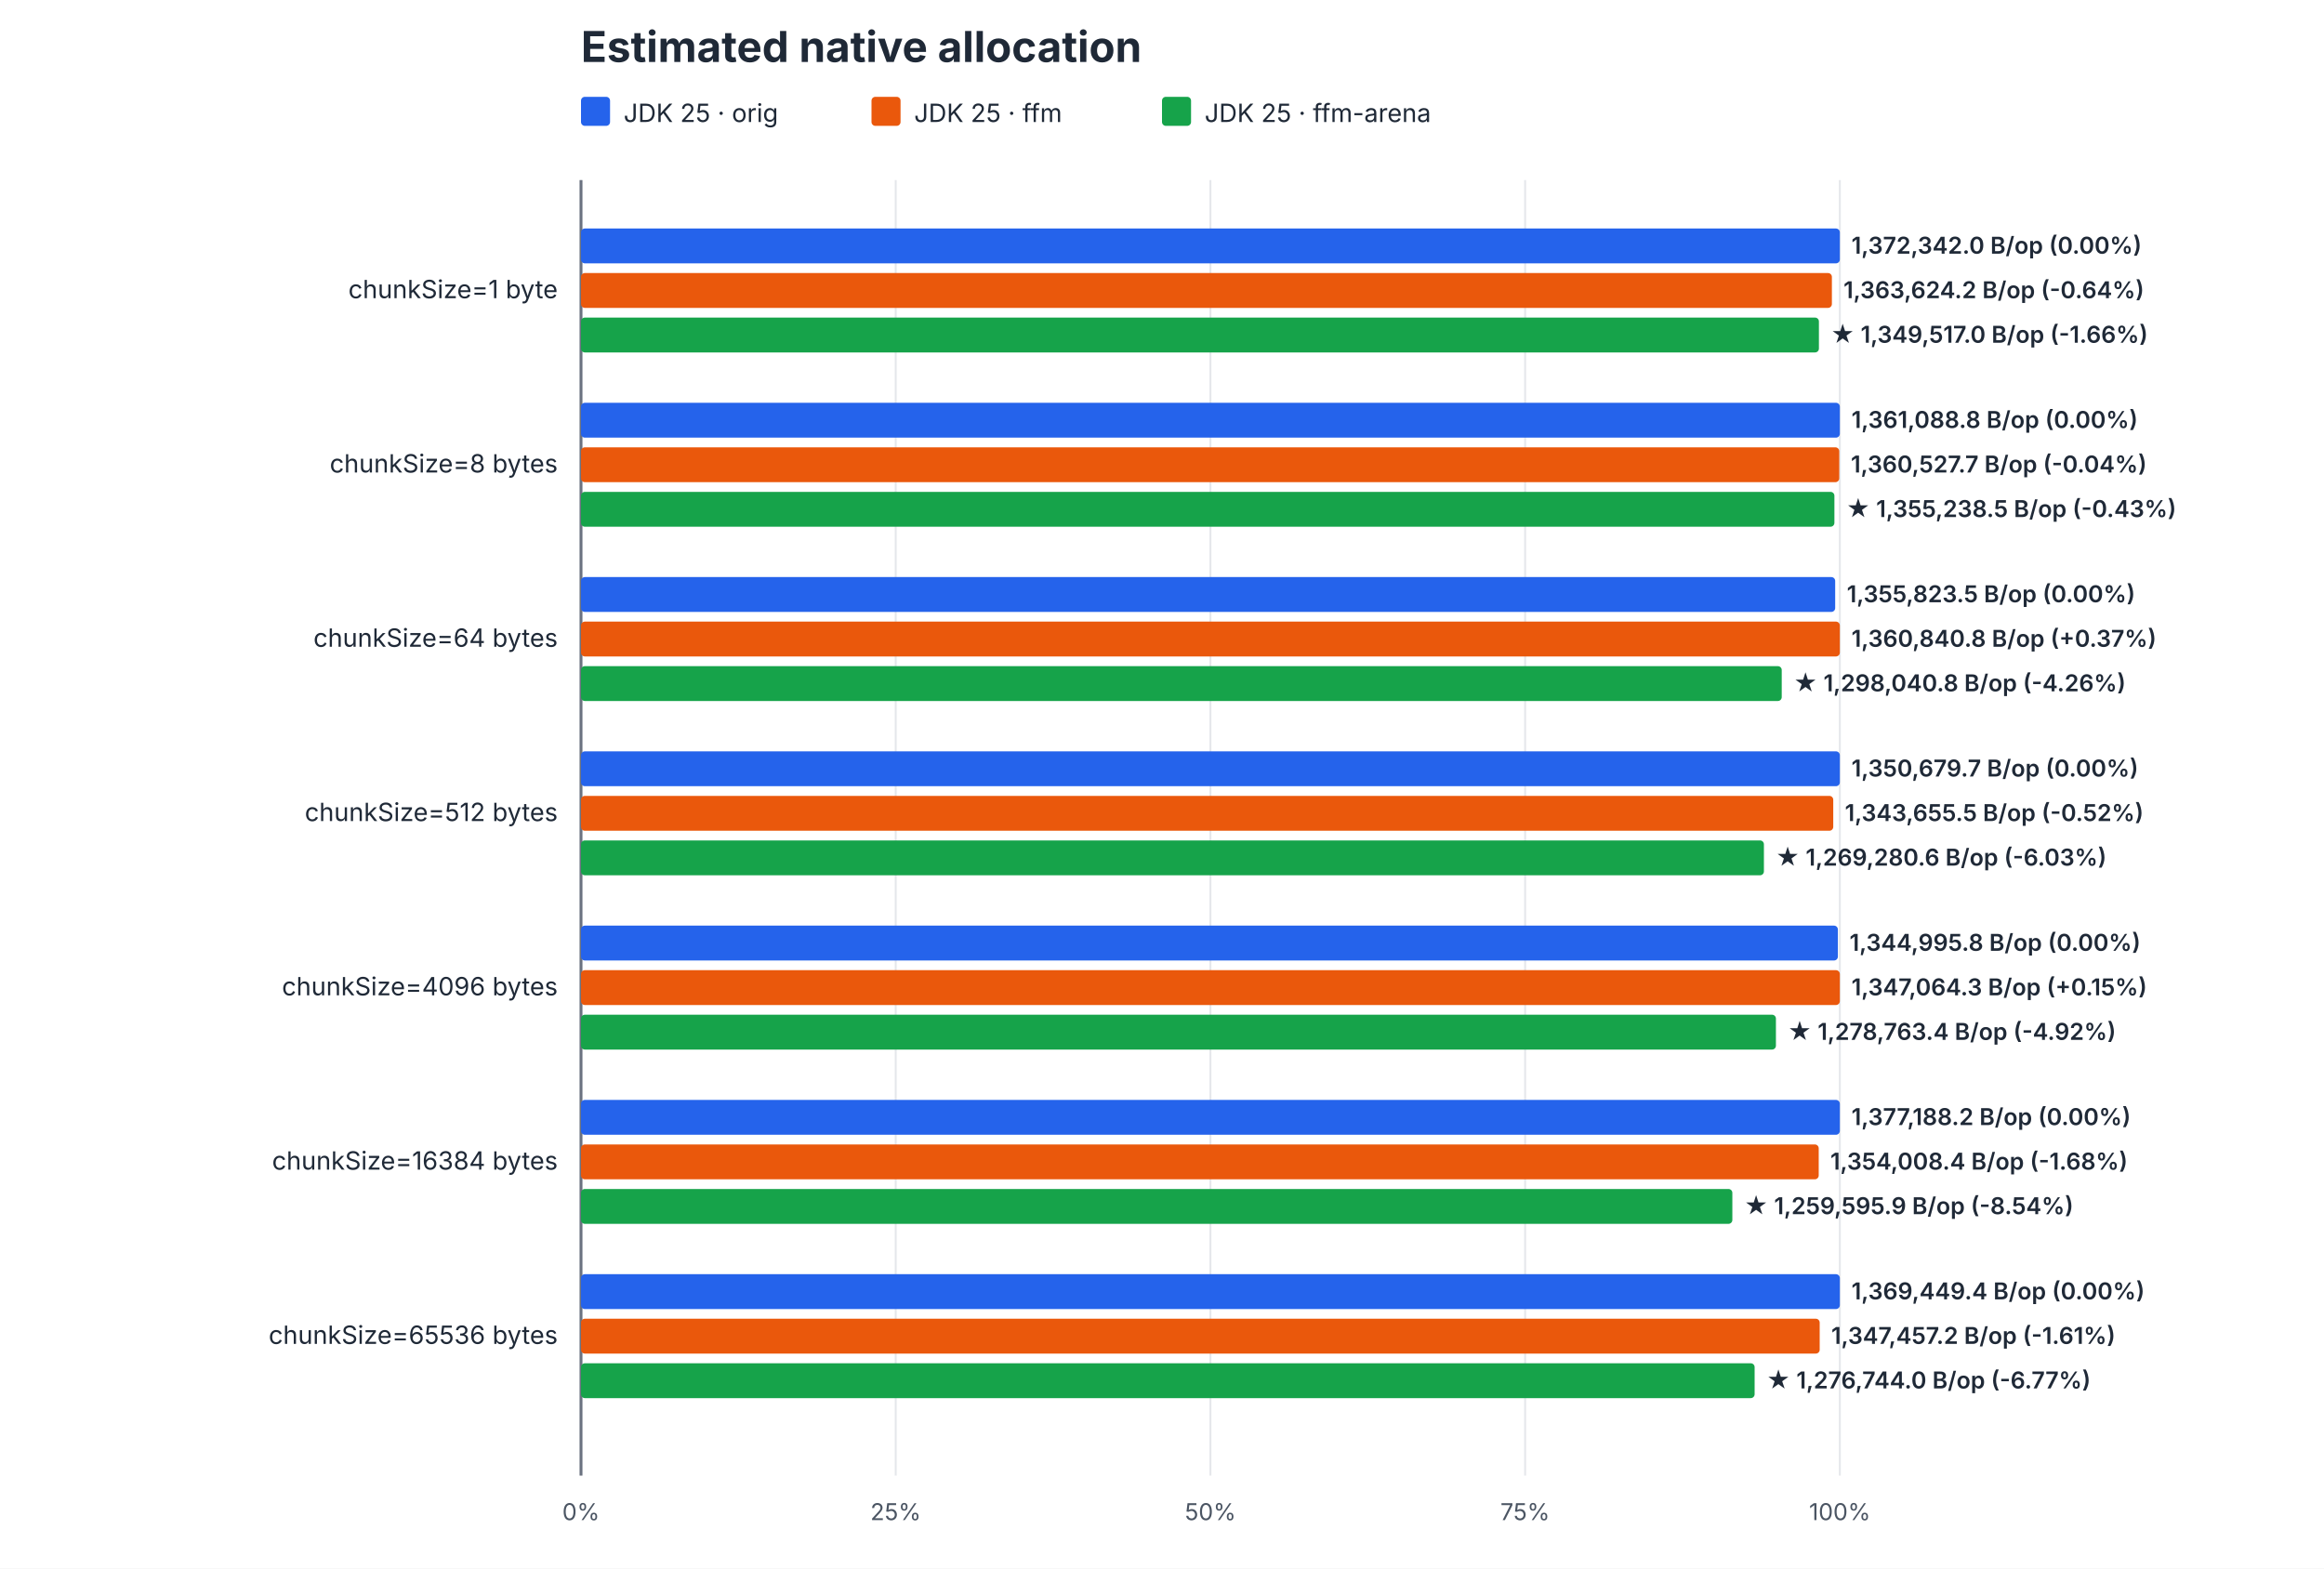
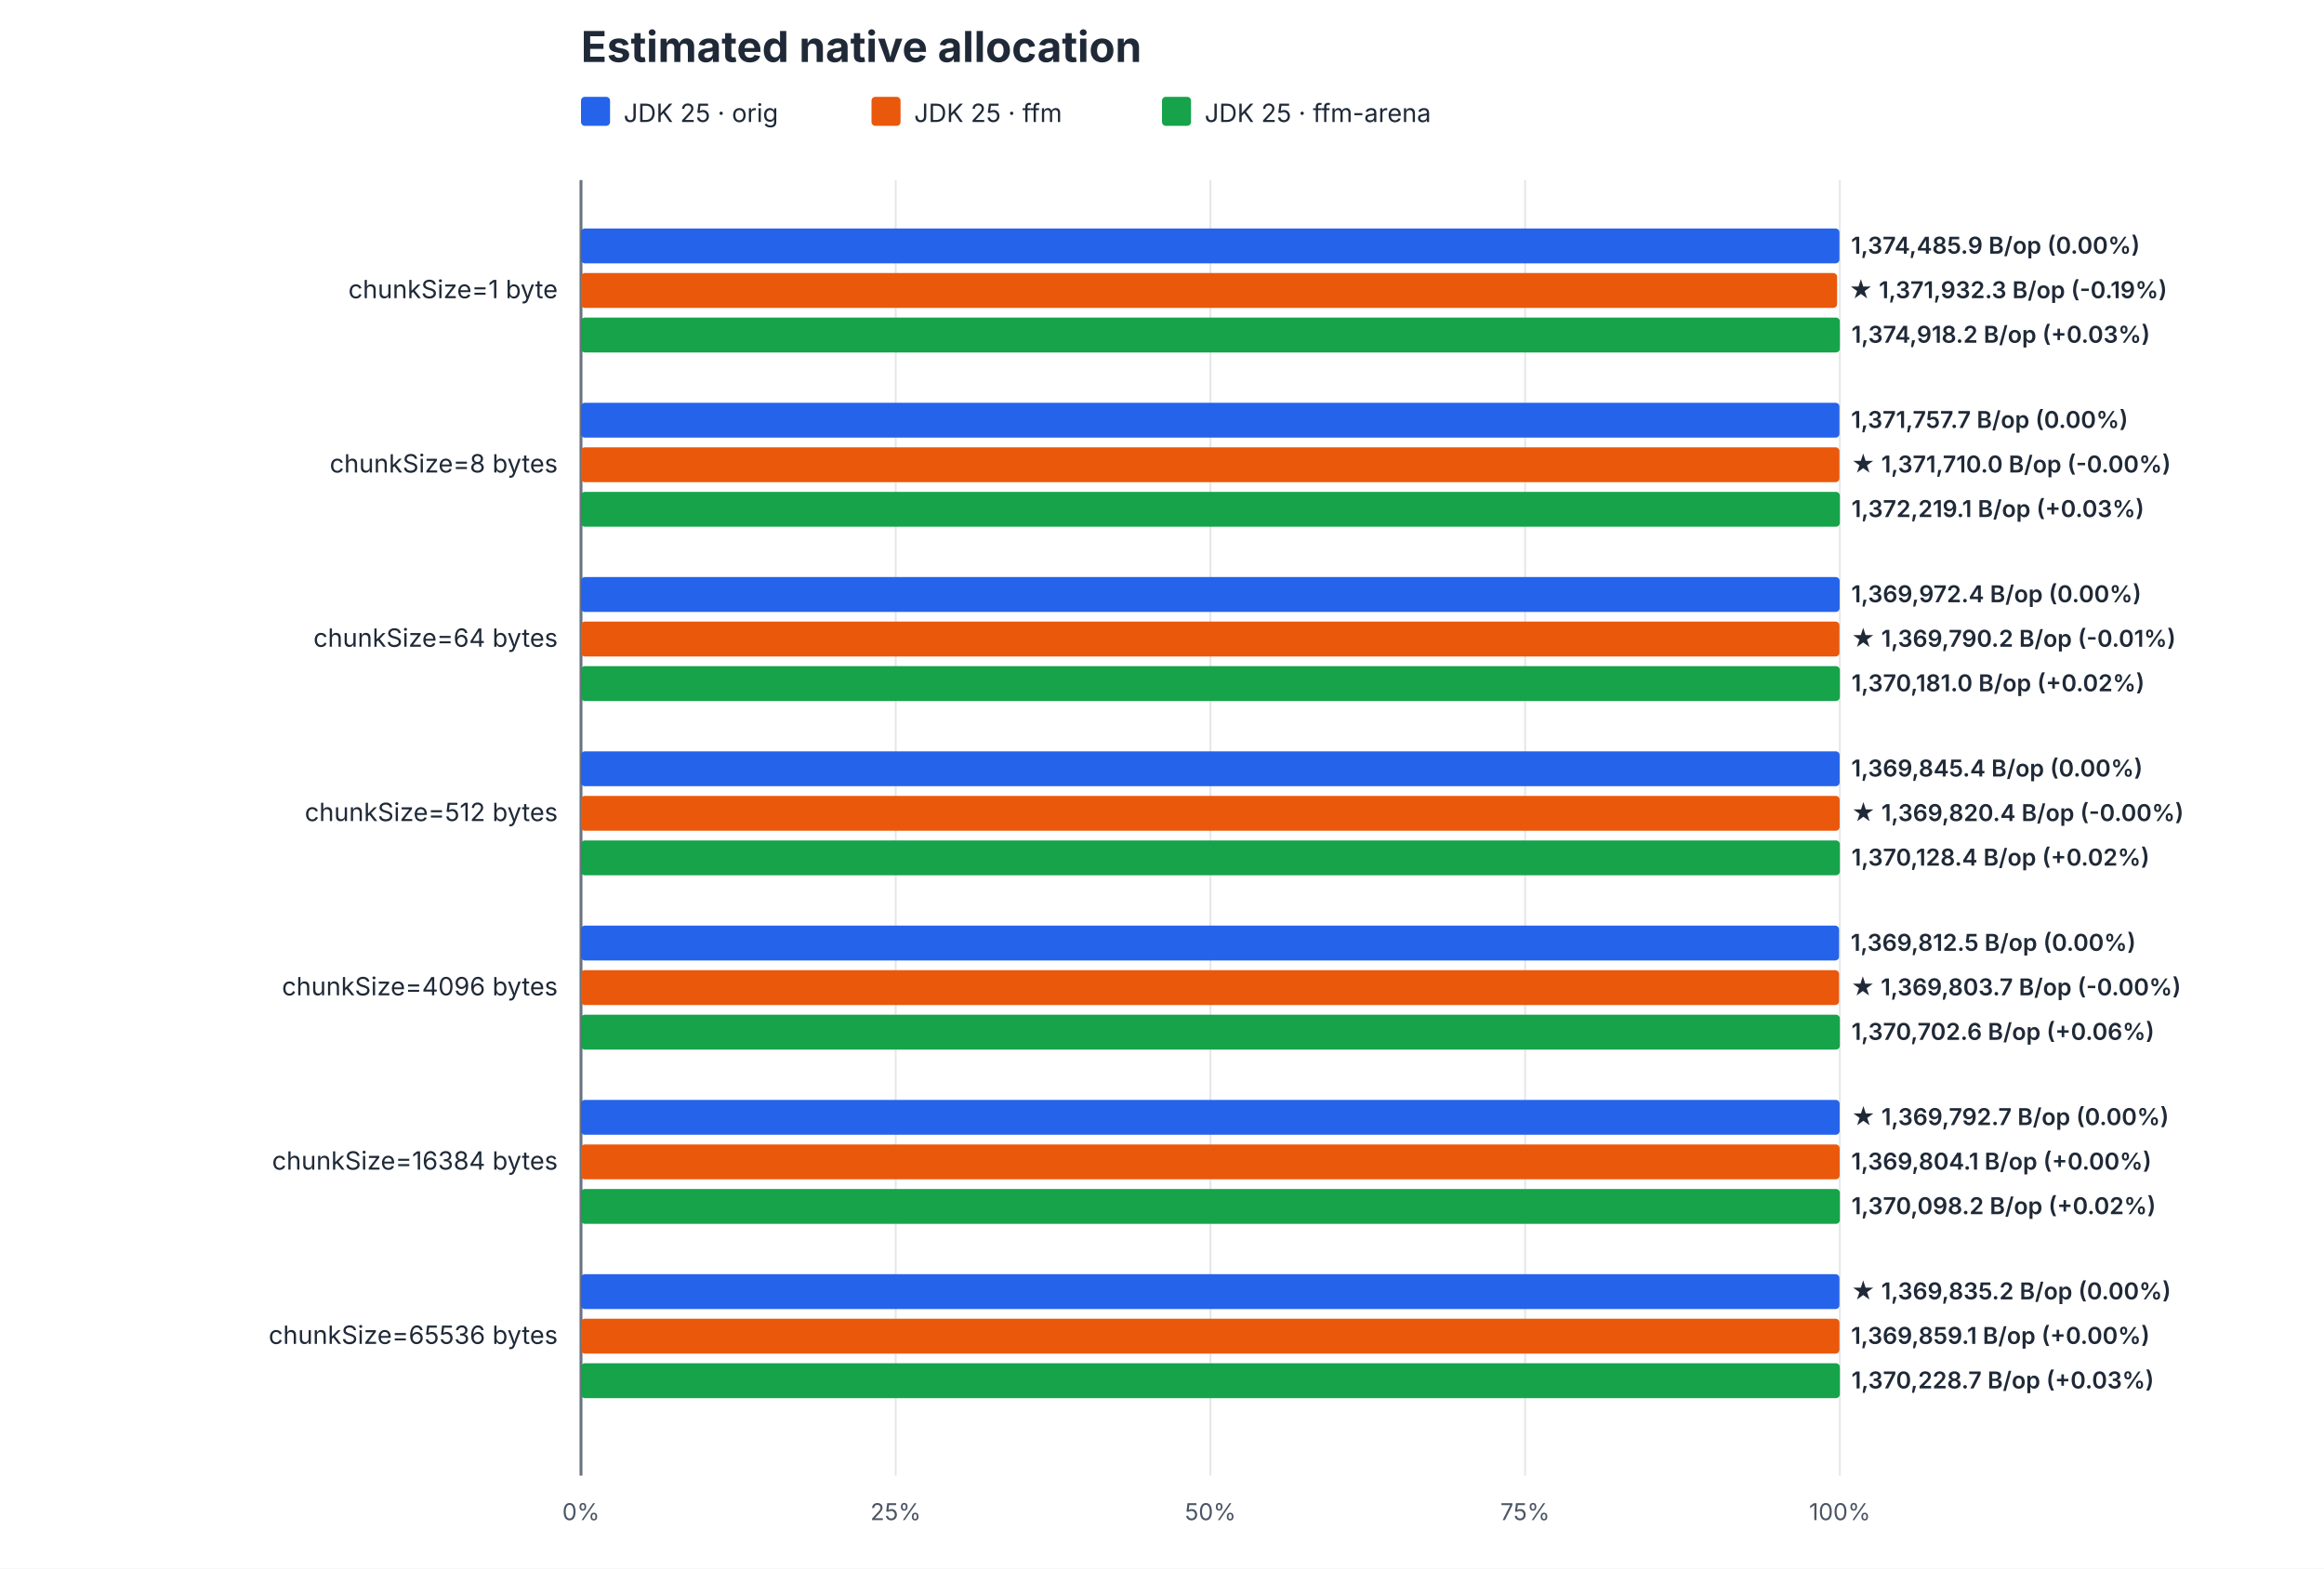
<svg xmlns="http://www.w3.org/2000/svg" width="1200" height="810" viewBox="0 0 1200 810">
  <rect width="100%" height="100%" fill="#ffffff" />
  <style>text{font-family:system-ui,-apple-system,sans-serif;fill:#1f2937}.title{font-size:22px;font-weight:700}.label{font-size:13px}.tick{font-size:12px;fill:#4b5563}.value{font-size:12px;font-weight:600}</style>
  <text x="300" y="32" class="title">Estimated native allocation</text>
  <rect x="300" y="50" width="15" height="15" rx="2" fill="#2563eb" />
  <text x="322" y="63" class="label">JDK 25 · orig</text>
  <rect x="450" y="50" width="15" height="15" rx="2" fill="#ea580c" />
  <text x="472" y="63" class="label">JDK 25 · ffm</text>
  <rect x="600" y="50" width="15" height="15" rx="2" fill="#16a34a" />
  <text x="622" y="63" class="label">JDK 25 · ffm-arena</text>
  <line x1="300.0" y1="93" x2="300.0" y2="762" stroke="#e5e7eb" />
  <text x="300.0" y="785" text-anchor="middle" class="tick">0%</text>
  <line x1="462.5" y1="93" x2="462.5" y2="762" stroke="#e5e7eb" />
  <text x="462.5" y="785" text-anchor="middle" class="tick">25%</text>
  <line x1="625.0" y1="93" x2="625.0" y2="762" stroke="#e5e7eb" />
  <text x="625.0" y="785" text-anchor="middle" class="tick">50%</text>
  <line x1="787.5" y1="93" x2="787.5" y2="762" stroke="#e5e7eb" />
  <text x="787.5" y="785" text-anchor="middle" class="tick">75%</text>
  <line x1="950.0" y1="93" x2="950.0" y2="762" stroke="#e5e7eb" />
  <text x="950.0" y="785" text-anchor="middle" class="tick">100%</text>
  <line x1="300.0" y1="93" x2="300.0" y2="762" stroke="#6b7280" stroke-width="1.5" />
  <text x="288" y="154.0" text-anchor="end" class="label">chunkSize=1 byte</text>
-   <rect x="300.0" y="118.0" width="650.0" height="18" rx="2" fill="#2563eb" />
-   <text x="956.0" y="131.0" text-anchor="start" class="value">1,372,342.0 B/op (0.00%)</text>
-   <rect x="300.0" y="141.0" width="645.9" height="18" rx="2" fill="#ea580c" />
-   <text x="951.9" y="154.0" text-anchor="start" class="value">1,363,624.2 B/op (-0.64%)</text>
-   <rect x="300.0" y="164.0" width="639.2" height="18" rx="2" fill="#16a34a" />
-   <text x="945.2" y="177.0" text-anchor="start" class="value">★ 1,349,517.0 B/op (-1.66%)</text>
+   <rect x="300.0" y="118.0" width="649.8" height="18" rx="2" fill="#2563eb" />
+   <text x="955.8" y="131.0" text-anchor="start" class="value">1,374,485.9 B/op (0.00%)</text>
+   <rect x="300.0" y="141.0" width="648.6" height="18" rx="2" fill="#ea580c" />
+   <text x="954.6" y="154.0" text-anchor="start" class="value">★ 1,371,932.3 B/op (-0.19%)</text>
+   <rect x="300.0" y="164.0" width="650.0" height="18" rx="2" fill="#16a34a" />
+   <text x="956.0" y="177.0" text-anchor="start" class="value">1,374,918.2 B/op (+0.03%)</text>
  <text x="288" y="244.0" text-anchor="end" class="label">chunkSize=8 bytes</text>
-   <rect x="300.0" y="208.0" width="650.0" height="18" rx="2" fill="#2563eb" />
-   <text x="956.0" y="221.0" text-anchor="start" class="value">1,361,088.8 B/op (0.00%)</text>
-   <rect x="300.0" y="231.0" width="649.7" height="18" rx="2" fill="#ea580c" />
-   <text x="955.7" y="244.0" text-anchor="start" class="value">1,360,527.7 B/op (-0.04%)</text>
-   <rect x="300.0" y="254.0" width="647.2" height="18" rx="2" fill="#16a34a" />
-   <text x="953.2" y="267.0" text-anchor="start" class="value">★ 1,355,238.5 B/op (-0.43%)</text>
+   <rect x="300.0" y="208.0" width="649.8" height="18" rx="2" fill="#2563eb" />
+   <text x="955.8" y="221.0" text-anchor="start" class="value">1,371,757.7 B/op (0.00%)</text>
+   <rect x="300.0" y="231.0" width="649.8" height="18" rx="2" fill="#ea580c" />
+   <text x="955.8" y="244.0" text-anchor="start" class="value">★ 1,371,710.0 B/op (-0.00%)</text>
+   <rect x="300.0" y="254.0" width="650.0" height="18" rx="2" fill="#16a34a" />
+   <text x="956.0" y="267.0" text-anchor="start" class="value">1,372,219.1 B/op (+0.03%)</text>
  <text x="288" y="334.0" text-anchor="end" class="label">chunkSize=64 bytes</text>
-   <rect x="300.0" y="298.0" width="647.6" height="18" rx="2" fill="#2563eb" />
-   <text x="953.6" y="311.0" text-anchor="start" class="value">1,355,823.5 B/op (0.00%)</text>
-   <rect x="300.0" y="321.0" width="650.0" height="18" rx="2" fill="#ea580c" />
-   <text x="956.0" y="334.0" text-anchor="start" class="value">1,360,840.8 B/op (+0.37%)</text>
-   <rect x="300.0" y="344.0" width="620.0" height="18" rx="2" fill="#16a34a" />
-   <text x="926.0" y="357.0" text-anchor="start" class="value">★ 1,298,040.8 B/op (-4.26%)</text>
+   <rect x="300.0" y="298.0" width="649.9" height="18" rx="2" fill="#2563eb" />
+   <text x="955.9" y="311.0" text-anchor="start" class="value">1,369,972.4 B/op (0.00%)</text>
+   <rect x="300.0" y="321.0" width="649.8" height="18" rx="2" fill="#ea580c" />
+   <text x="955.8" y="334.0" text-anchor="start" class="value">★ 1,369,790.2 B/op (-0.01%)</text>
+   <rect x="300.0" y="344.0" width="650.0" height="18" rx="2" fill="#16a34a" />
+   <text x="956.0" y="357.0" text-anchor="start" class="value">1,370,181.0 B/op (+0.02%)</text>
  <text x="288" y="424.0" text-anchor="end" class="label">chunkSize=512 bytes</text>
-   <rect x="300.0" y="388.0" width="650.0" height="18" rx="2" fill="#2563eb" />
-   <text x="956.0" y="401.0" text-anchor="start" class="value">1,350,679.7 B/op (0.00%)</text>
-   <rect x="300.0" y="411.0" width="646.6" height="18" rx="2" fill="#ea580c" />
-   <text x="952.6" y="424.0" text-anchor="start" class="value">1,343,655.5 B/op (-0.52%)</text>
-   <rect x="300.0" y="434.0" width="610.8" height="18" rx="2" fill="#16a34a" />
-   <text x="916.8" y="447.0" text-anchor="start" class="value">★ 1,269,280.6 B/op (-6.03%)</text>
+   <rect x="300.0" y="388.0" width="649.9" height="18" rx="2" fill="#2563eb" />
+   <text x="955.9" y="401.0" text-anchor="start" class="value">1,369,845.4 B/op (0.00%)</text>
+   <rect x="300.0" y="411.0" width="649.9" height="18" rx="2" fill="#ea580c" />
+   <text x="955.9" y="424.0" text-anchor="start" class="value">★ 1,369,820.4 B/op (-0.00%)</text>
+   <rect x="300.0" y="434.0" width="650.0" height="18" rx="2" fill="#16a34a" />
+   <text x="956.0" y="447.0" text-anchor="start" class="value">1,370,128.4 B/op (+0.02%)</text>
  <text x="288" y="514.0" text-anchor="end" class="label">chunkSize=4096 bytes</text>
-   <rect x="300.0" y="478.0" width="649.0" height="18" rx="2" fill="#2563eb" />
-   <text x="955.0" y="491.0" text-anchor="start" class="value">1,344,995.8 B/op (0.00%)</text>
-   <rect x="300.0" y="501.0" width="650.0" height="18" rx="2" fill="#ea580c" />
-   <text x="956.0" y="514.0" text-anchor="start" class="value">1,347,064.3 B/op (+0.15%)</text>
-   <rect x="300.0" y="524.0" width="617.0" height="18" rx="2" fill="#16a34a" />
-   <text x="923.0" y="537.0" text-anchor="start" class="value">★ 1,278,763.4 B/op (-4.92%)</text>
+   <rect x="300.0" y="478.0" width="649.6" height="18" rx="2" fill="#2563eb" />
+   <text x="955.6" y="491.0" text-anchor="start" class="value">1,369,812.5 B/op (0.00%)</text>
+   <rect x="300.0" y="501.0" width="649.6" height="18" rx="2" fill="#ea580c" />
+   <text x="955.6" y="514.0" text-anchor="start" class="value">★ 1,369,803.7 B/op (-0.00%)</text>
+   <rect x="300.0" y="524.0" width="650.0" height="18" rx="2" fill="#16a34a" />
+   <text x="956.0" y="537.0" text-anchor="start" class="value">1,370,702.6 B/op (+0.06%)</text>
  <text x="288" y="604.0" text-anchor="end" class="label">chunkSize=16384 bytes</text>
-   <rect x="300.0" y="568.0" width="650.0" height="18" rx="2" fill="#2563eb" />
-   <text x="956.0" y="581.0" text-anchor="start" class="value">1,377,188.2 B/op (0.00%)</text>
-   <rect x="300.0" y="591.0" width="639.1" height="18" rx="2" fill="#ea580c" />
-   <text x="945.1" y="604.0" text-anchor="start" class="value">1,354,008.4 B/op (-1.68%)</text>
-   <rect x="300.0" y="614.0" width="594.5" height="18" rx="2" fill="#16a34a" />
-   <text x="900.5" y="627.0" text-anchor="start" class="value">★ 1,259,595.9 B/op (-8.54%)</text>
+   <rect x="300.0" y="568.0" width="649.9" height="18" rx="2" fill="#2563eb" />
+   <text x="955.9" y="581.0" text-anchor="start" class="value">★ 1,369,792.7 B/op (0.00%)</text>
+   <rect x="300.0" y="591.0" width="649.9" height="18" rx="2" fill="#ea580c" />
+   <text x="955.9" y="604.0" text-anchor="start" class="value">1,369,804.1 B/op (+0.00%)</text>
+   <rect x="300.0" y="614.0" width="650.0" height="18" rx="2" fill="#16a34a" />
+   <text x="956.0" y="627.0" text-anchor="start" class="value">1,370,098.2 B/op (+0.02%)</text>
  <text x="288" y="694.0" text-anchor="end" class="label">chunkSize=65536 bytes</text>
-   <rect x="300.0" y="658.0" width="650.0" height="18" rx="2" fill="#2563eb" />
-   <text x="956.0" y="671.0" text-anchor="start" class="value">1,369,449.4 B/op (0.00%)</text>
-   <rect x="300.0" y="681.0" width="639.6" height="18" rx="2" fill="#ea580c" />
-   <text x="945.6" y="694.0" text-anchor="start" class="value">1,347,457.2 B/op (-1.61%)</text>
-   <rect x="300.0" y="704.0" width="606.0" height="18" rx="2" fill="#16a34a" />
-   <text x="912.0" y="717.0" text-anchor="start" class="value">★ 1,276,744.0 B/op (-6.77%)</text>
+   <rect x="300.0" y="658.0" width="649.8" height="18" rx="2" fill="#2563eb" />
+   <text x="955.8" y="671.0" text-anchor="start" class="value">★ 1,369,835.2 B/op (0.00%)</text>
+   <rect x="300.0" y="681.0" width="649.8" height="18" rx="2" fill="#ea580c" />
+   <text x="955.8" y="694.0" text-anchor="start" class="value">1,369,859.1 B/op (+0.00%)</text>
+   <rect x="300.0" y="704.0" width="650.0" height="18" rx="2" fill="#16a34a" />
+   <text x="956.0" y="717.0" text-anchor="start" class="value">1,370,228.7 B/op (+0.03%)</text>
</svg>
